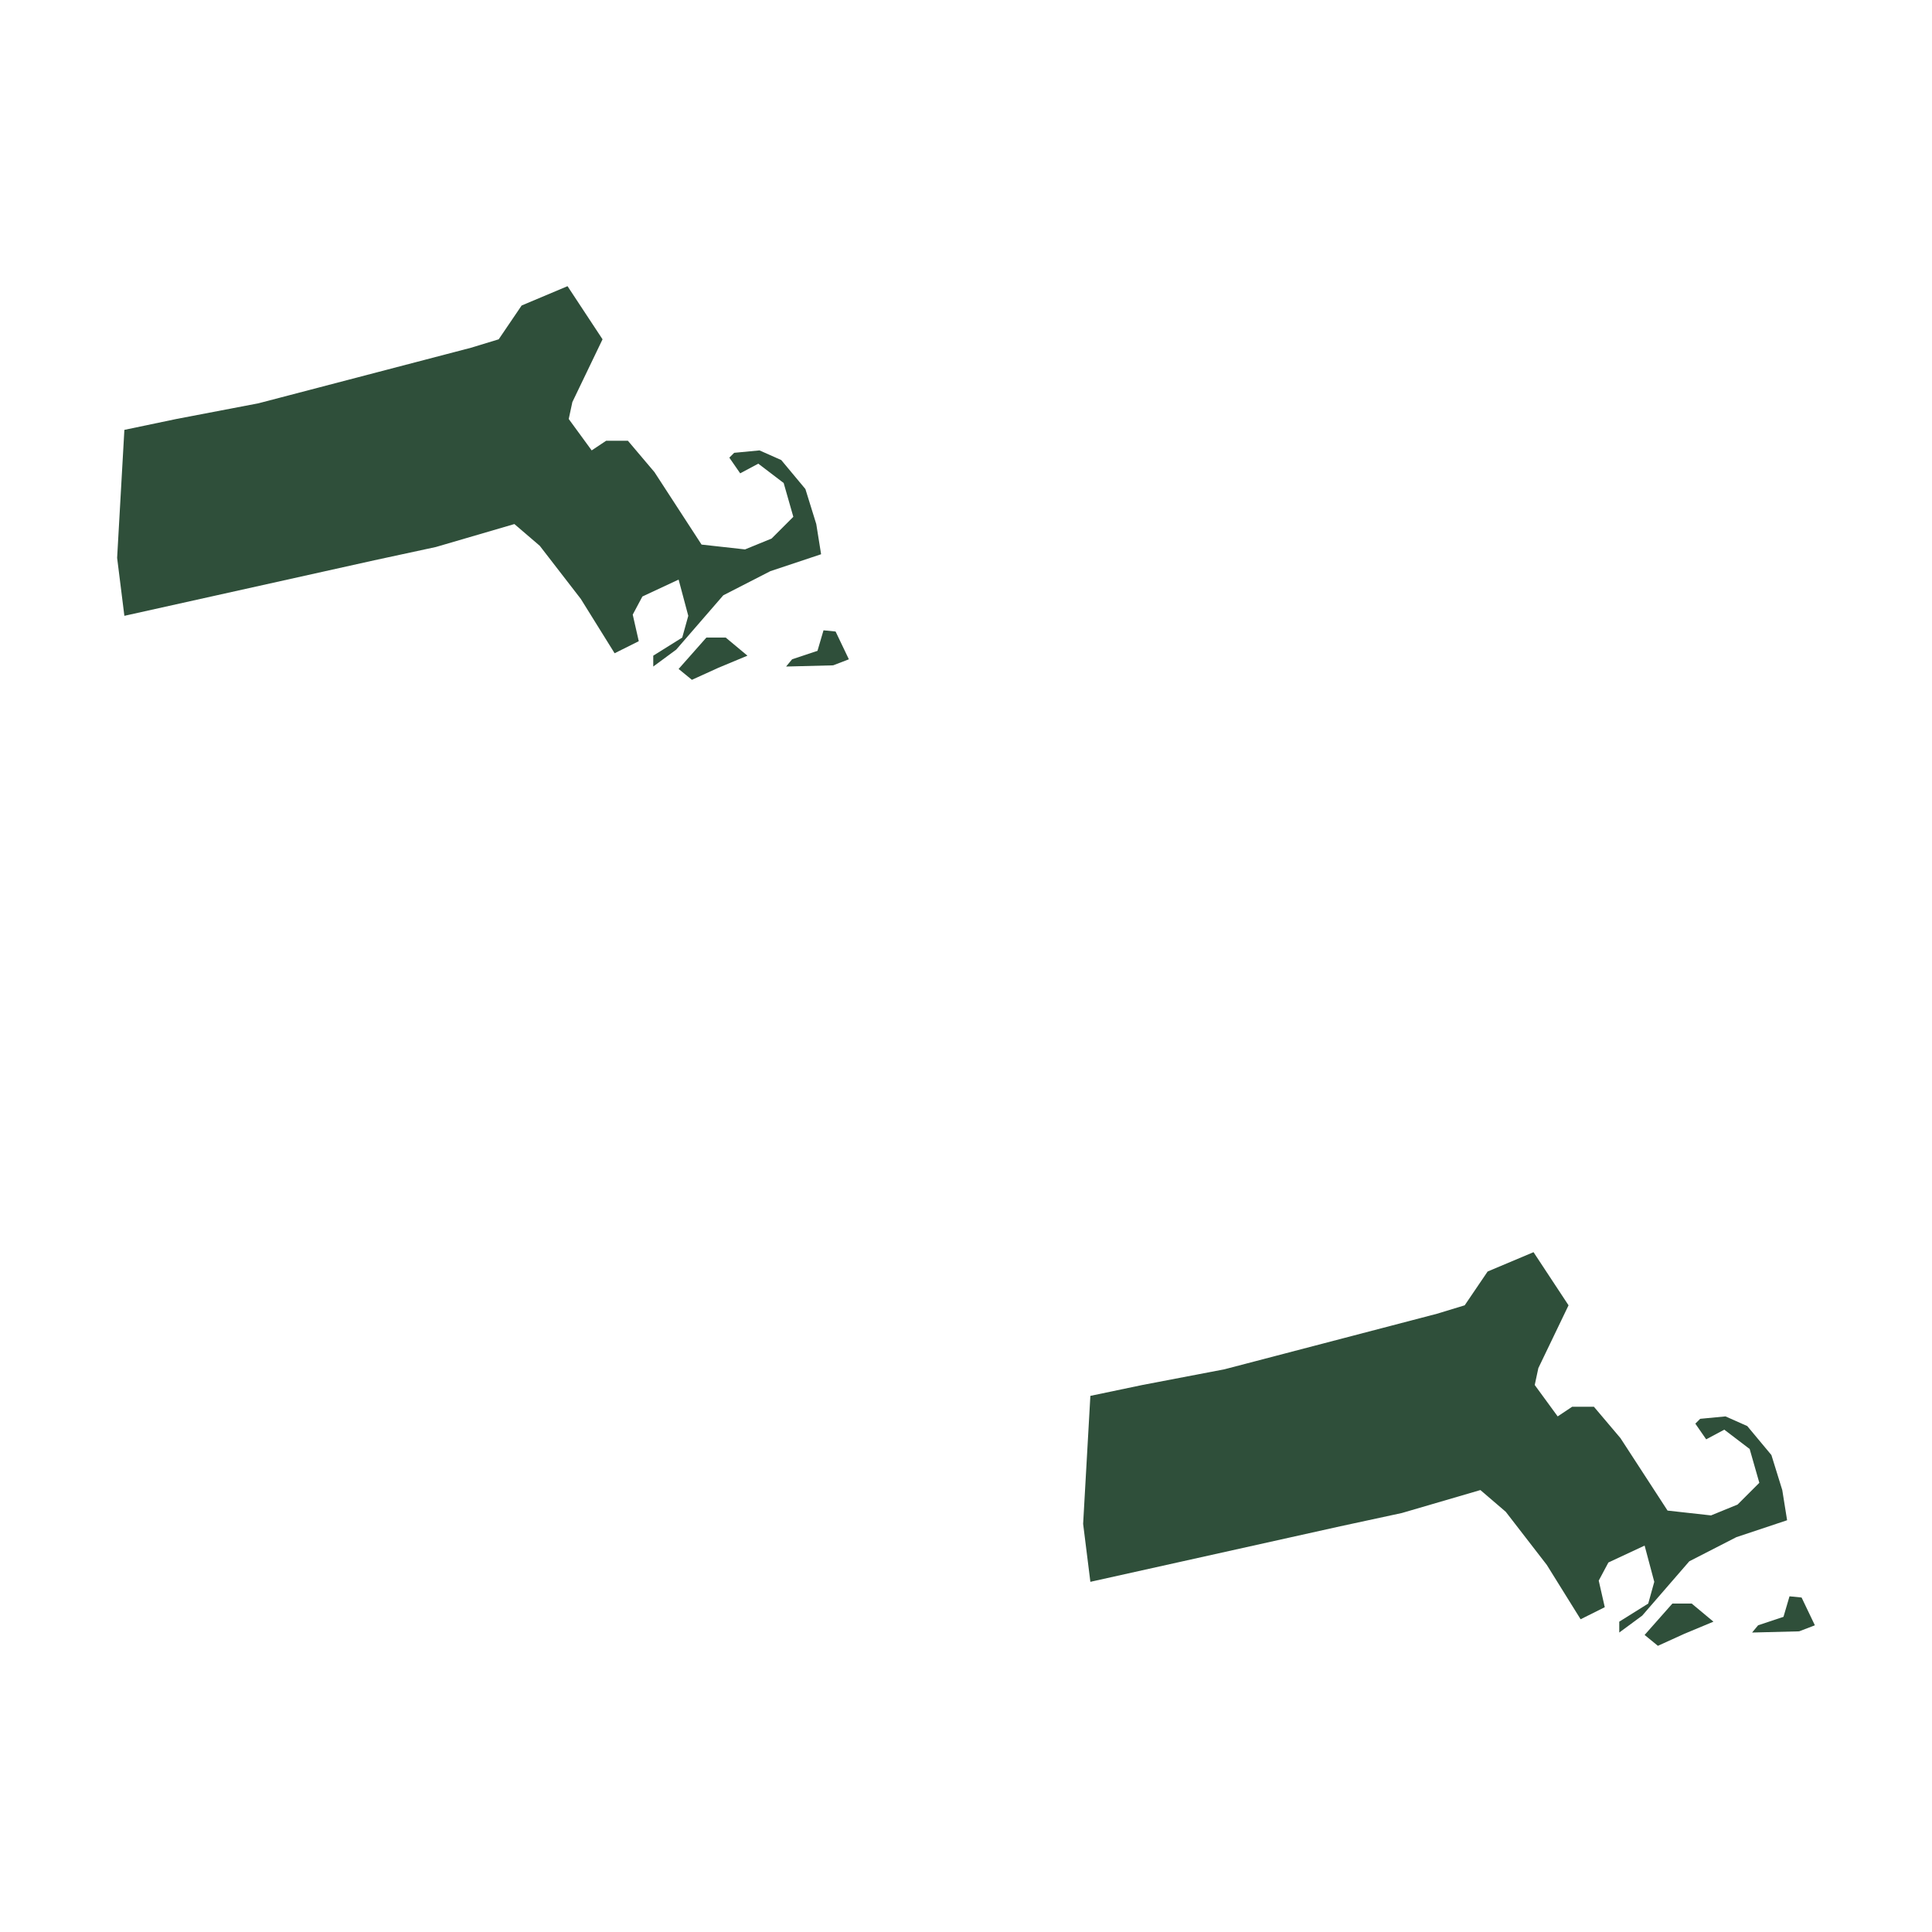
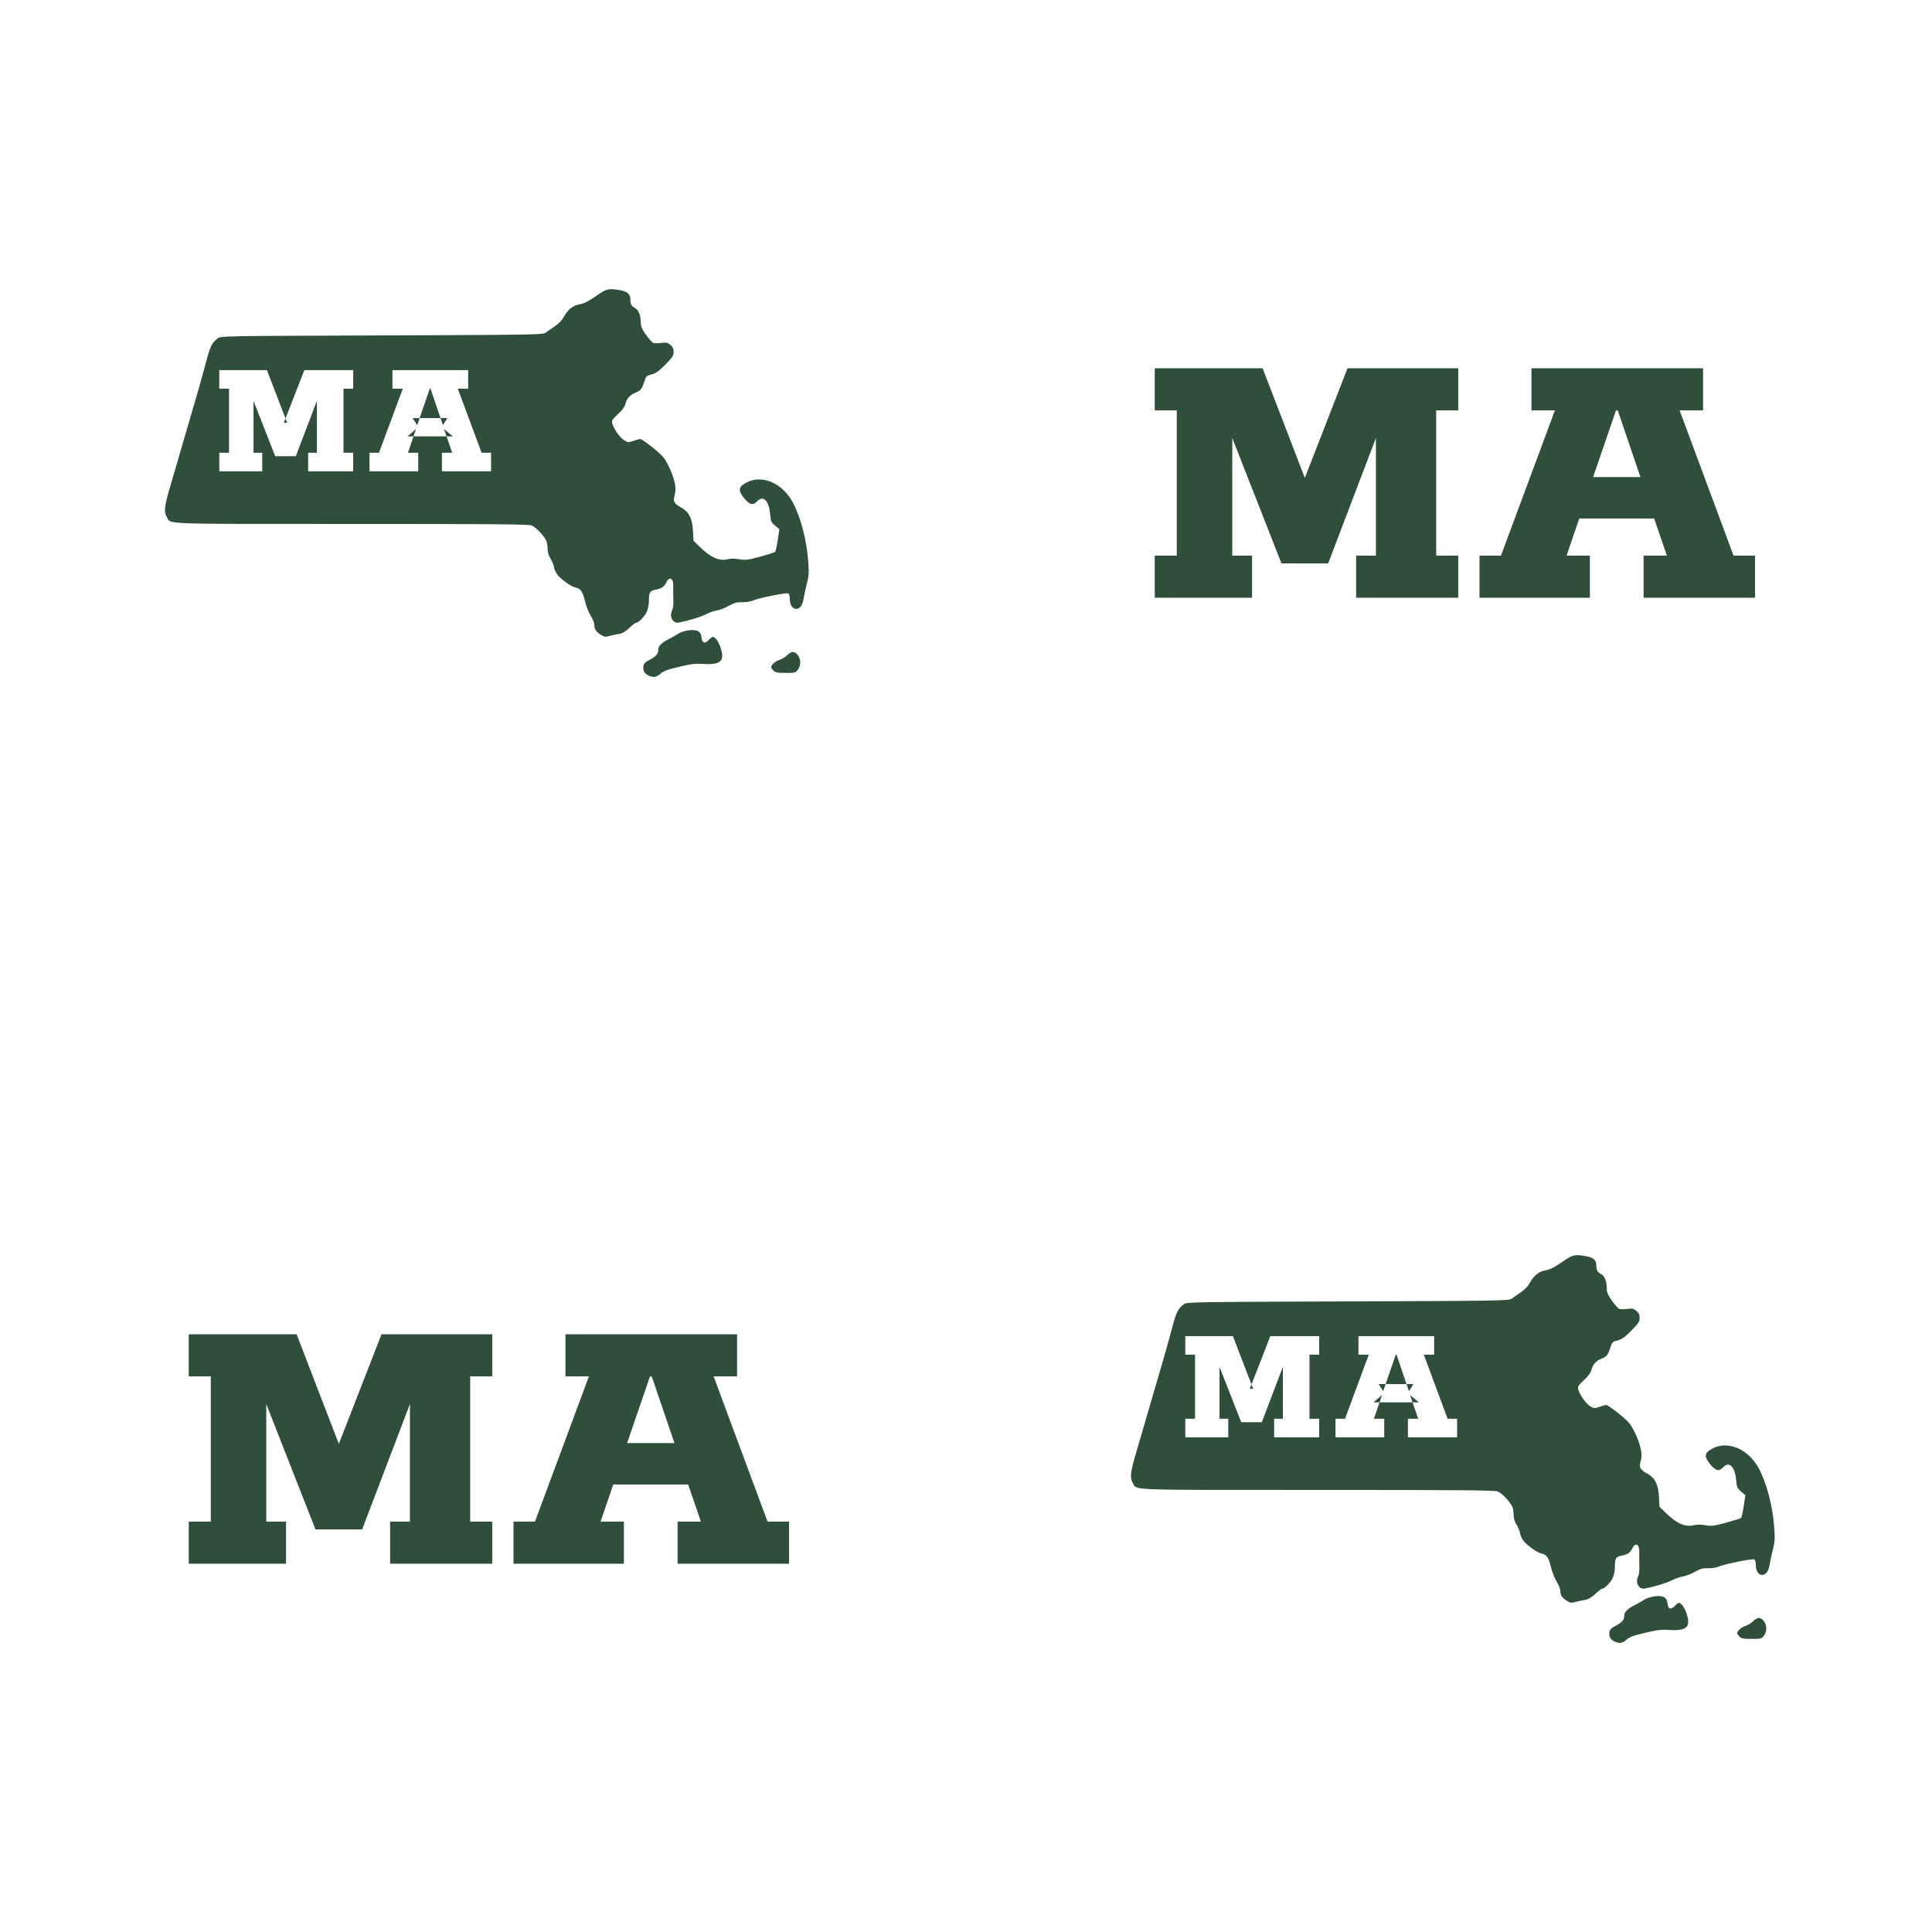
- <svg xmlns="http://www.w3.org/2000/svg" viewBox="0 0 320 320" fill="#2F4F3A">
-   <defs>
-     <path id="m" d="M899.6,173.2L901.7,172.5L902.2,170.8L903.2,170.9L904.3,173.2L903,173.7L899.1,173.8L899.6,173.2zM890.2,174L892.5,171.4L894.1,171.4L895.9,172.9L893.5,173.9L891.3,174.9L890.2,174zM855.4,152L873,147.4L875.3,146.7L877.2,143.9L881,142.3L883.9,146.7L881.4,151.9L881.1,153.3L883,155.9L884.2,155.1L886,155.1L888.2,157.7L892.1,163.7L895.7,164.1L897.9,163.2L899.7,161.4L898.9,158.6L896.8,157L895.3,157.8L894.4,156.5L894.8,156.1L896.9,155.9L898.7,156.7L900.7,159.1L901.6,162L902,164.5L897.8,165.9L893.9,167.9L890,172.4L888.1,173.8L888.1,172.9L890.5,171.4L891,169.6L890.2,166.6L887.2,168L886.4,169.5L886.9,171.7L884.9,172.7L882.1,168.2L878.7,163.8L876.6,162L870.1,163.9L865,165L844.3,169.6L843.7,164.8L844.3,154.2L848.6,153.3L855.4,152z" />
-   </defs>
-   <use href="#m" transform="translate(80 80) translate(-60.6 -32.6) scale(2.0) translate(-843.7 -142.3)" />
-   <use href="#m" transform="translate(240 240) translate(-60.6 -32.6) scale(2.0) translate(-843.7 -142.3)" />
+ <svg xmlns="http://www.w3.org/2000/svg" viewBox="0 0 320 320" width="320" height="320">
+   <g fill="#2F4F3A">
+     <path fill-rule="evenodd" transform="translate(26.00 47.76) scale(0.108)" d="M755.42 594.42C747.87 591.15 745.27 587.34 745.93 580.51C746.41 575.48 747.81 573.89 755.34 569.82C765.64 564.27 768.81 560.56 768.81 554.04C768.81 548.51 773.78 543.52 784.83 537.97C789.23 535.76 795.65 532.08 799.11 529.80C802.81 527.35 809.60 525.15 815.61 524.45C828.89 522.89 834.38 526.05 835.18 535.73C835.88 544.18 840.46 545.52 846.46 539.05C848.81 536.51 851.42 534.44 852.27 534.44C860.12 534.44 870.49 561.83 865.56 569.58C862.05 575.11 854.09 577.02 838.62 576.04C825.77 575.23 819.87 575.87 802.72 579.96C780.96 585.15 777.18 586.56 771.48 591.57C766.24 596.18 761.45 597.03 755.42 594.42ZM945.50 586.20C943.54 584.23 941.93 582.00 941.93 581.24C941.93 577.45 948.17 571.80 954.40 569.93C958.24 568.78 963.59 565.54 966.27 562.74C968.96 559.93 972.96 557.64 975.16 557.64C980.84 557.64 986.55 565.69 986.55 573.70C986.55 577.74 985.09 582.22 982.85 585.06C979.38 589.48 978.24 589.77 964.11 589.77C951.45 589.77 948.51 589.20 945.50 586.20ZM680.13 530.96C673.47 526.90 670.64 522.29 670.64 515.52C670.64 512.85 668.19 506.83 665.18 502.15C662.18 497.47 658.27 487.54 656.49 480.08C652.87 464.89 649.77 460.39 641.79 458.79C635.48 457.53 621.08 447.43 614.57 439.70C612.11 436.78 609.58 431.40 608.95 427.74C608.31 424.09 605.87 418.11 603.52 414.45C601.16 410.77 599.25 405.08 599.25 401.73C599.25 398.40 598.74 393.13 598.12 390.02C596.71 382.95 582.53 366.95 574.82 363.73C570.03 361.73 522.17 361.31 298.40 361.31C0.00 361.31 21.82 362.14 14.97 350.53C10.43 342.85 11.42 333.76 19.94 304.98C27.23 280.32 45.58 217.43 62.34 159.63C66.18 146.38 72.07 125.12 75.43 112.38C81.68 88.71 84.41 83.20 93.05 76.75C97.96 73.08 98.99 73.06 344.68 72.17C575.66 71.34 591.66 71.08 595.76 68.17C598.17 66.45 604.56 62.02 609.96 58.30C616.59 53.75 621.33 48.68 624.58 42.68C629.99 32.69 638.02 26.34 647.38 24.65C655.30 23.21 660.93 20.36 675.41 10.46C689.68 0.68 692.39 0.00 707.54 2.34C721.08 4.44 725.97 8.30 725.97 16.90C725.97 24.34 727.63 27.40 733.24 30.30C738.81 33.18 742.01 41.51 742.02 53.21C742.03 58.52 743.87 62.69 750.00 71.28C754.38 77.43 759.37 82.99 761.07 83.64C762.78 84.30 768.30 84.32 773.34 83.69C781.34 82.69 783.12 83.08 787.43 86.79C791.14 89.98 792.37 92.65 792.37 97.55C792.37 103.24 790.74 105.70 779.57 116.98C769.41 127.25 765.09 130.33 758.55 131.99C750.76 133.97 750.16 134.57 747.34 143.22C743.72 154.35 741.79 156.81 734.39 159.73C725.74 163.14 720.79 168.42 718.67 176.47C717.32 181.64 713.93 186.38 706.87 192.96C698.36 200.90 697.13 202.86 698.13 206.84C700.17 214.98 709.90 228.94 716.28 232.88C722.20 236.54 722.78 236.58 730.77 233.86C735.35 232.30 739.96 231.02 741.01 231.02C744.47 231.03 771.37 252.26 776.61 259.12C783.54 268.19 791.10 285.02 793.89 297.62C795.77 306.06 795.77 309.65 793.91 316.90C791.27 327.22 792.79 329.96 805.03 336.84C816.00 343.00 821.07 353.43 822.04 371.80L822.84 387.09L832.51 396.53C849.81 413.41 863.13 419.01 876.80 415.12C879.91 414.24 886.67 414.36 892.98 415.41C902.82 417.05 905.80 416.68 925.11 411.48C936.82 408.32 947.09 405.04 947.95 404.19C948.81 403.34 950.64 395.15 952.02 385.99L954.52 369.34L947.99 363.79C941.91 358.62 941.37 357.34 940.29 345.54C938.45 325.48 929.57 316.87 920.58 326.43C914.39 333.03 909.37 332.22 901.85 323.43C890.42 310.08 891.12 304.29 904.98 297.33C928.82 285.36 959.87 299.26 975.49 328.91C987.55 351.77 996.59 387.04 998.91 420.21C1000.00 435.84 999.65 441.17 996.80 452.34C994.92 459.70 992.67 470.05 991.81 475.34C990.03 486.19 986.14 491.60 980.13 491.60C974.53 491.60 970.49 485.15 970.49 476.23C970.49 471.52 969.58 468.43 968.01 467.83C964.56 466.51 922.92 474.87 914.51 478.58C910.34 480.42 903.65 481.52 897.56 481.37C889.25 481.16 885.63 482.15 876.79 487.01C870.90 490.26 862.62 493.44 858.39 494.08C854.16 494.72 846.66 497.36 841.73 499.93C833.92 504.02 816.42 509.33 800.42 512.47C790.86 514.34 785.05 503.05 790.42 493.03C791.50 491.00 792.19 484.02 791.94 477.53C791.70 471.04 791.61 462.91 791.74 459.48C792.13 449.81 790.54 445.20 786.84 445.20C784.81 445.20 782.63 447.34 781.24 450.69C778.60 457.06 773.95 460.37 765.41 461.95C755.99 463.68 754.53 465.83 754.49 477.99C754.46 484.71 753.19 491.70 751.17 496.14C747.96 503.21 738.27 513.02 734.50 513.02C733.45 513.02 728.78 516.58 724.13 520.93C718.25 526.43 713.57 529.18 708.77 529.93C704.98 530.53 698.97 531.78 695.42 532.73C686.88 534.99 686.71 534.97 680.13 530.96ZM95.585 280.604V252.131H110.496V153.85H95.585V125.376H168.57L199.676 206.178H194.554L226.004 125.376H300.916V153.85H286.005V252.131H300.916V280.604H231.83V252.131H245.222V172.566L212.91 257.393H181.32L148.037 172.566V252.131H161.429V280.604ZM325.96 280.604V252.131H340.495L376.988 153.85H361.122V125.376H477.225V153.85H461.359L497.852 252.131H512.387V280.604H436.989V252.131H452.761L440.231 215.716L453.779 226.992H384.239L397.317 215.716L384.881 252.131H400.653V280.604ZM399.086 209.889 392.054 198.989H445.4L438.555 209.889L419.526 153.944H418.288Z" />
+     <path d="M191.263 99.0V92.03H194.913V67.97H191.263V61.0H209.129L216.744 80.78H215.49L223.189 61.0H241.528V67.97H237.878V92.03H241.528V99.0H224.616V92.03H227.894V72.552L219.984 93.318H212.251L204.103 72.552V92.03H207.381V99.0ZM245.051 99.0V92.03H248.61L257.543 67.97H253.659V61.0H282.081V67.97H278.197L287.131 92.03H290.689V99.0H272.232V92.03H276.093L273.025 83.115L276.342 85.876H259.318L262.52 83.115L259.475 92.03H263.336V99.0ZM262.953 81.689 261.231 79.02H274.29L272.615 81.689L267.956 67.993H267.654Z" />
+     <path d="M31.263 259.0V252.03H34.913V227.97H31.263V221.0H49.129L56.744 240.78H55.49L63.189 221.0H81.528V227.97H77.878V252.03H81.528V259.0H64.616V252.03H67.894V232.552L59.984 253.318H52.251L44.103 232.552V252.03H47.381V259.0ZM85.051 259.0V252.03H88.61L97.543 227.97H93.659V221.0H122.081V227.97H118.197L127.131 252.03H130.689V259.0H112.232V252.03H116.093L113.025 243.115L116.342 245.876H99.318L102.52 243.115L99.475 252.03H103.336V259.0ZM102.953 241.689 101.231 239.02H114.29L112.615 241.689L107.956 227.993H107.654Z" />
+     <path fill-rule="evenodd" transform="translate(186.00 207.76) scale(0.108)" d="M755.42 594.42C747.87 591.15 745.27 587.34 745.93 580.51C746.41 575.48 747.81 573.89 755.34 569.82C765.64 564.27 768.81 560.56 768.81 554.04C768.81 548.51 773.78 543.52 784.83 537.97C789.23 535.76 795.65 532.08 799.11 529.80C802.81 527.35 809.60 525.15 815.61 524.45C828.89 522.89 834.38 526.05 835.18 535.73C835.88 544.18 840.46 545.52 846.46 539.05C848.81 536.51 851.42 534.44 852.27 534.44C860.12 534.44 870.49 561.83 865.56 569.58C862.05 575.11 854.09 577.02 838.62 576.04C825.77 575.23 819.87 575.87 802.72 579.96C780.96 585.15 777.18 586.56 771.48 591.57C766.24 596.18 761.45 597.03 755.42 594.42ZM945.50 586.20C943.54 584.23 941.93 582.00 941.93 581.24C941.93 577.45 948.17 571.80 954.40 569.93C958.24 568.78 963.59 565.54 966.27 562.74C968.96 559.93 972.96 557.64 975.16 557.64C980.84 557.64 986.55 565.69 986.55 573.70C986.55 577.74 985.09 582.22 982.85 585.06C979.38 589.48 978.24 589.77 964.11 589.77C951.45 589.77 948.51 589.20 945.50 586.20ZM680.13 530.96C673.47 526.90 670.64 522.29 670.64 515.52C670.64 512.85 668.19 506.83 665.18 502.15C662.18 497.47 658.27 487.54 656.49 480.08C652.87 464.89 649.77 460.39 641.79 458.79C635.48 457.53 621.08 447.43 614.57 439.70C612.11 436.78 609.58 431.40 608.95 427.74C608.31 424.09 605.87 418.11 603.52 414.45C601.16 410.77 599.25 405.08 599.25 401.73C599.25 398.40 598.74 393.13 598.12 390.02C596.71 382.95 582.53 366.95 574.82 363.73C570.03 361.73 522.17 361.31 298.40 361.31C0.00 361.31 21.82 362.14 14.97 350.53C10.43 342.85 11.42 333.76 19.94 304.98C27.23 280.32 45.58 217.43 62.34 159.63C66.18 146.38 72.07 125.12 75.43 112.38C81.68 88.71 84.41 83.20 93.05 76.75C97.96 73.08 98.99 73.06 344.68 72.17C575.66 71.34 591.66 71.08 595.76 68.17C598.17 66.45 604.56 62.02 609.96 58.30C616.59 53.75 621.33 48.68 624.58 42.68C629.99 32.69 638.02 26.34 647.38 24.65C655.30 23.21 660.93 20.36 675.41 10.46C689.68 0.68 692.39 0.00 707.54 2.34C721.08 4.44 725.97 8.30 725.97 16.90C725.97 24.34 727.63 27.40 733.24 30.30C738.81 33.18 742.01 41.51 742.02 53.21C742.03 58.52 743.87 62.69 750.00 71.28C754.38 77.43 759.37 82.99 761.07 83.64C762.78 84.30 768.30 84.32 773.34 83.69C781.34 82.69 783.12 83.08 787.43 86.79C791.14 89.98 792.37 92.65 792.37 97.55C792.37 103.24 790.74 105.70 779.57 116.98C769.41 127.25 765.09 130.33 758.55 131.99C750.76 133.97 750.16 134.57 747.34 143.22C743.72 154.35 741.79 156.81 734.39 159.73C725.74 163.14 720.79 168.42 718.67 176.47C717.32 181.64 713.93 186.38 706.87 192.96C698.36 200.90 697.13 202.86 698.13 206.84C700.17 214.98 709.90 228.94 716.28 232.88C722.20 236.54 722.78 236.58 730.77 233.86C735.35 232.30 739.96 231.02 741.01 231.02C744.47 231.03 771.37 252.26 776.61 259.12C783.54 268.19 791.10 285.02 793.89 297.62C795.77 306.06 795.77 309.65 793.91 316.90C791.27 327.22 792.79 329.96 805.03 336.84C816.00 343.00 821.07 353.43 822.04 371.80L822.84 387.09L832.51 396.53C849.81 413.41 863.13 419.01 876.80 415.12C879.91 414.24 886.67 414.36 892.98 415.41C902.82 417.05 905.80 416.68 925.11 411.48C936.82 408.32 947.09 405.04 947.95 404.19C948.81 403.34 950.64 395.15 952.02 385.99L954.52 369.34L947.99 363.79C941.91 358.62 941.37 357.34 940.29 345.54C938.45 325.48 929.57 316.87 920.58 326.43C914.39 333.03 909.37 332.22 901.85 323.43C890.42 310.08 891.12 304.29 904.98 297.33C928.82 285.36 959.87 299.26 975.49 328.91C987.55 351.77 996.59 387.04 998.91 420.21C1000.00 435.84 999.65 441.17 996.80 452.34C994.92 459.70 992.67 470.05 991.81 475.34C990.03 486.19 986.14 491.60 980.13 491.60C974.53 491.60 970.49 485.15 970.49 476.23C970.49 471.52 969.58 468.43 968.01 467.83C964.56 466.51 922.92 474.87 914.51 478.58C910.34 480.42 903.65 481.52 897.56 481.37C889.25 481.16 885.63 482.15 876.79 487.01C870.90 490.26 862.62 493.44 858.39 494.08C854.16 494.72 846.66 497.36 841.73 499.93C833.92 504.02 816.42 509.33 800.42 512.47C790.86 514.34 785.05 503.05 790.42 493.03C791.50 491.00 792.19 484.02 791.94 477.53C791.70 471.04 791.61 462.91 791.74 459.48C792.13 449.81 790.54 445.20 786.84 445.20C784.81 445.20 782.63 447.34 781.24 450.69C778.60 457.06 773.95 460.37 765.41 461.95C755.99 463.68 754.53 465.83 754.49 477.99C754.46 484.71 753.19 491.70 751.17 496.14C747.96 503.21 738.27 513.02 734.50 513.02C733.45 513.02 728.78 516.58 724.13 520.93C718.25 526.43 713.57 529.18 708.77 529.93C704.98 530.53 698.97 531.78 695.42 532.73C686.88 534.99 686.71 534.97 680.13 530.96ZM95.585 280.604V252.131H110.496V153.85H95.585V125.376H168.57L199.676 206.178H194.554L226.004 125.376H300.916V153.85H286.005V252.131H300.916V280.604H231.83V252.131H245.222V172.566L212.91 257.393H181.32L148.037 172.566V252.131H161.429V280.604ZM325.96 280.604V252.131H340.495L376.988 153.85H361.122V125.376H477.225V153.85H461.359L497.852 252.131H512.387V280.604H436.989V252.131H452.761L440.231 215.716L453.779 226.992H384.239L397.317 215.716L384.881 252.131H400.653V280.604ZM399.086 209.889 392.054 198.989H445.4L438.555 209.889L419.526 153.944H418.288Z" />
+   </g>
</svg>
